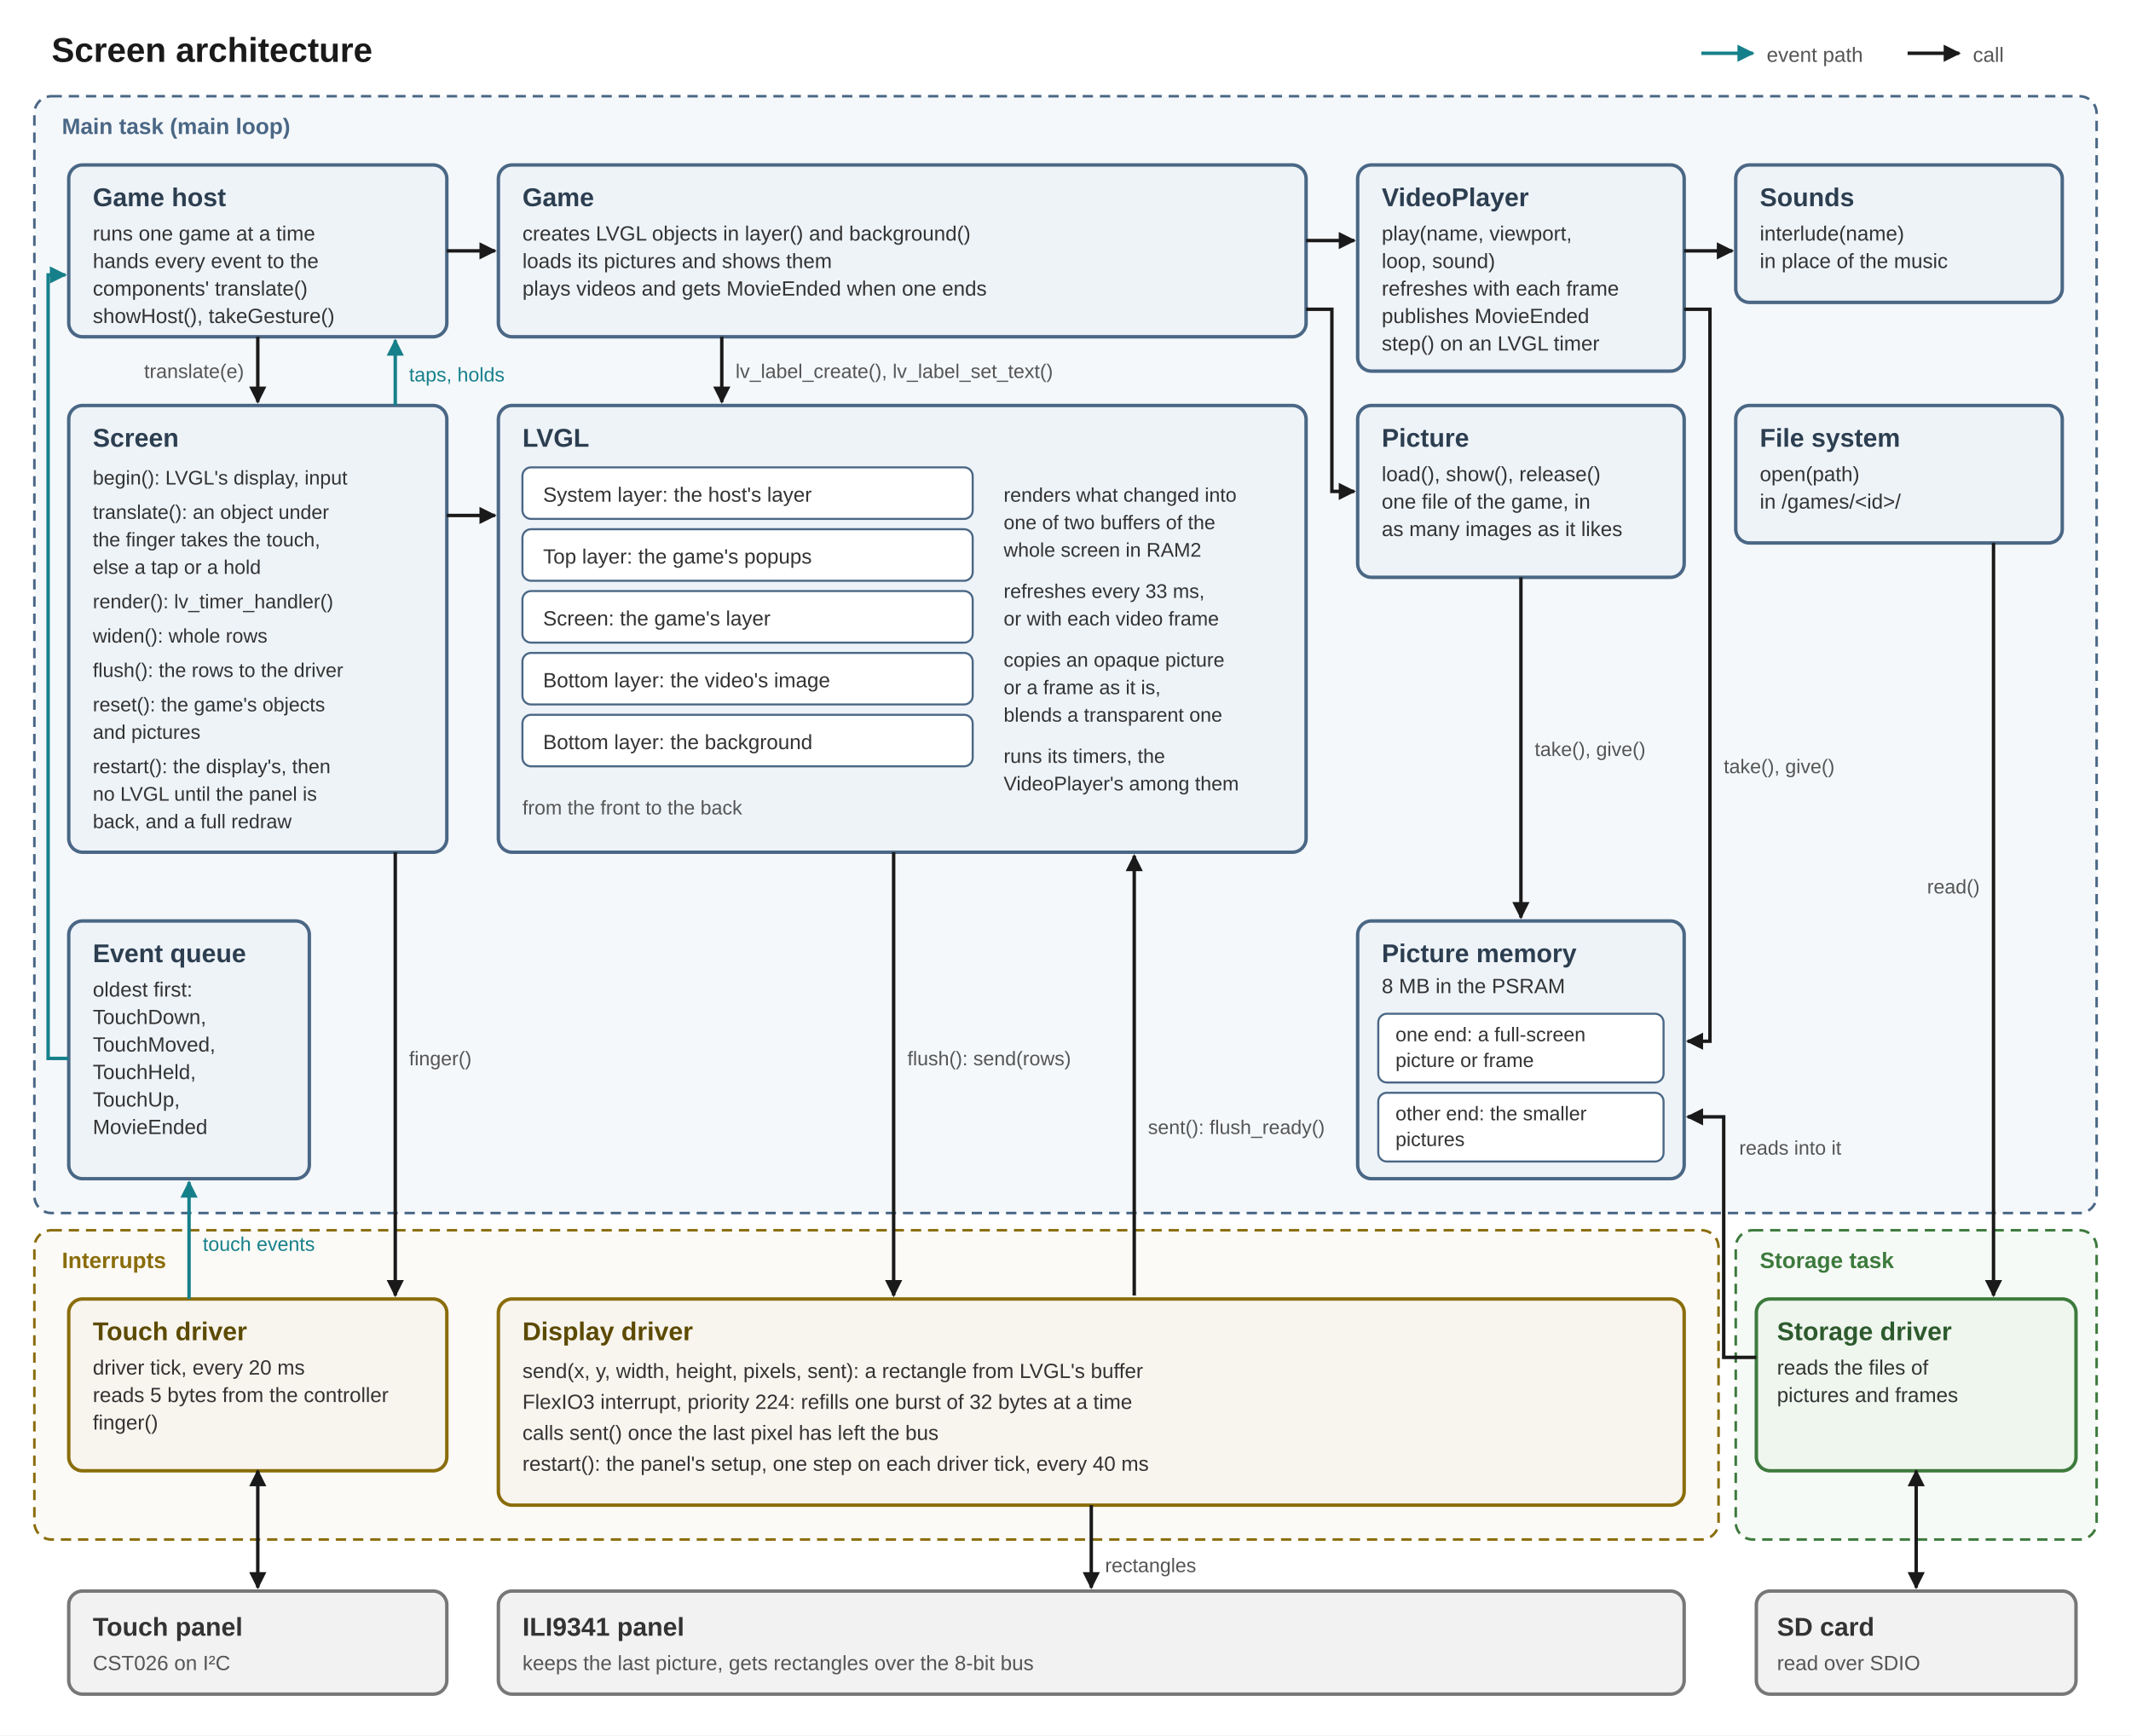
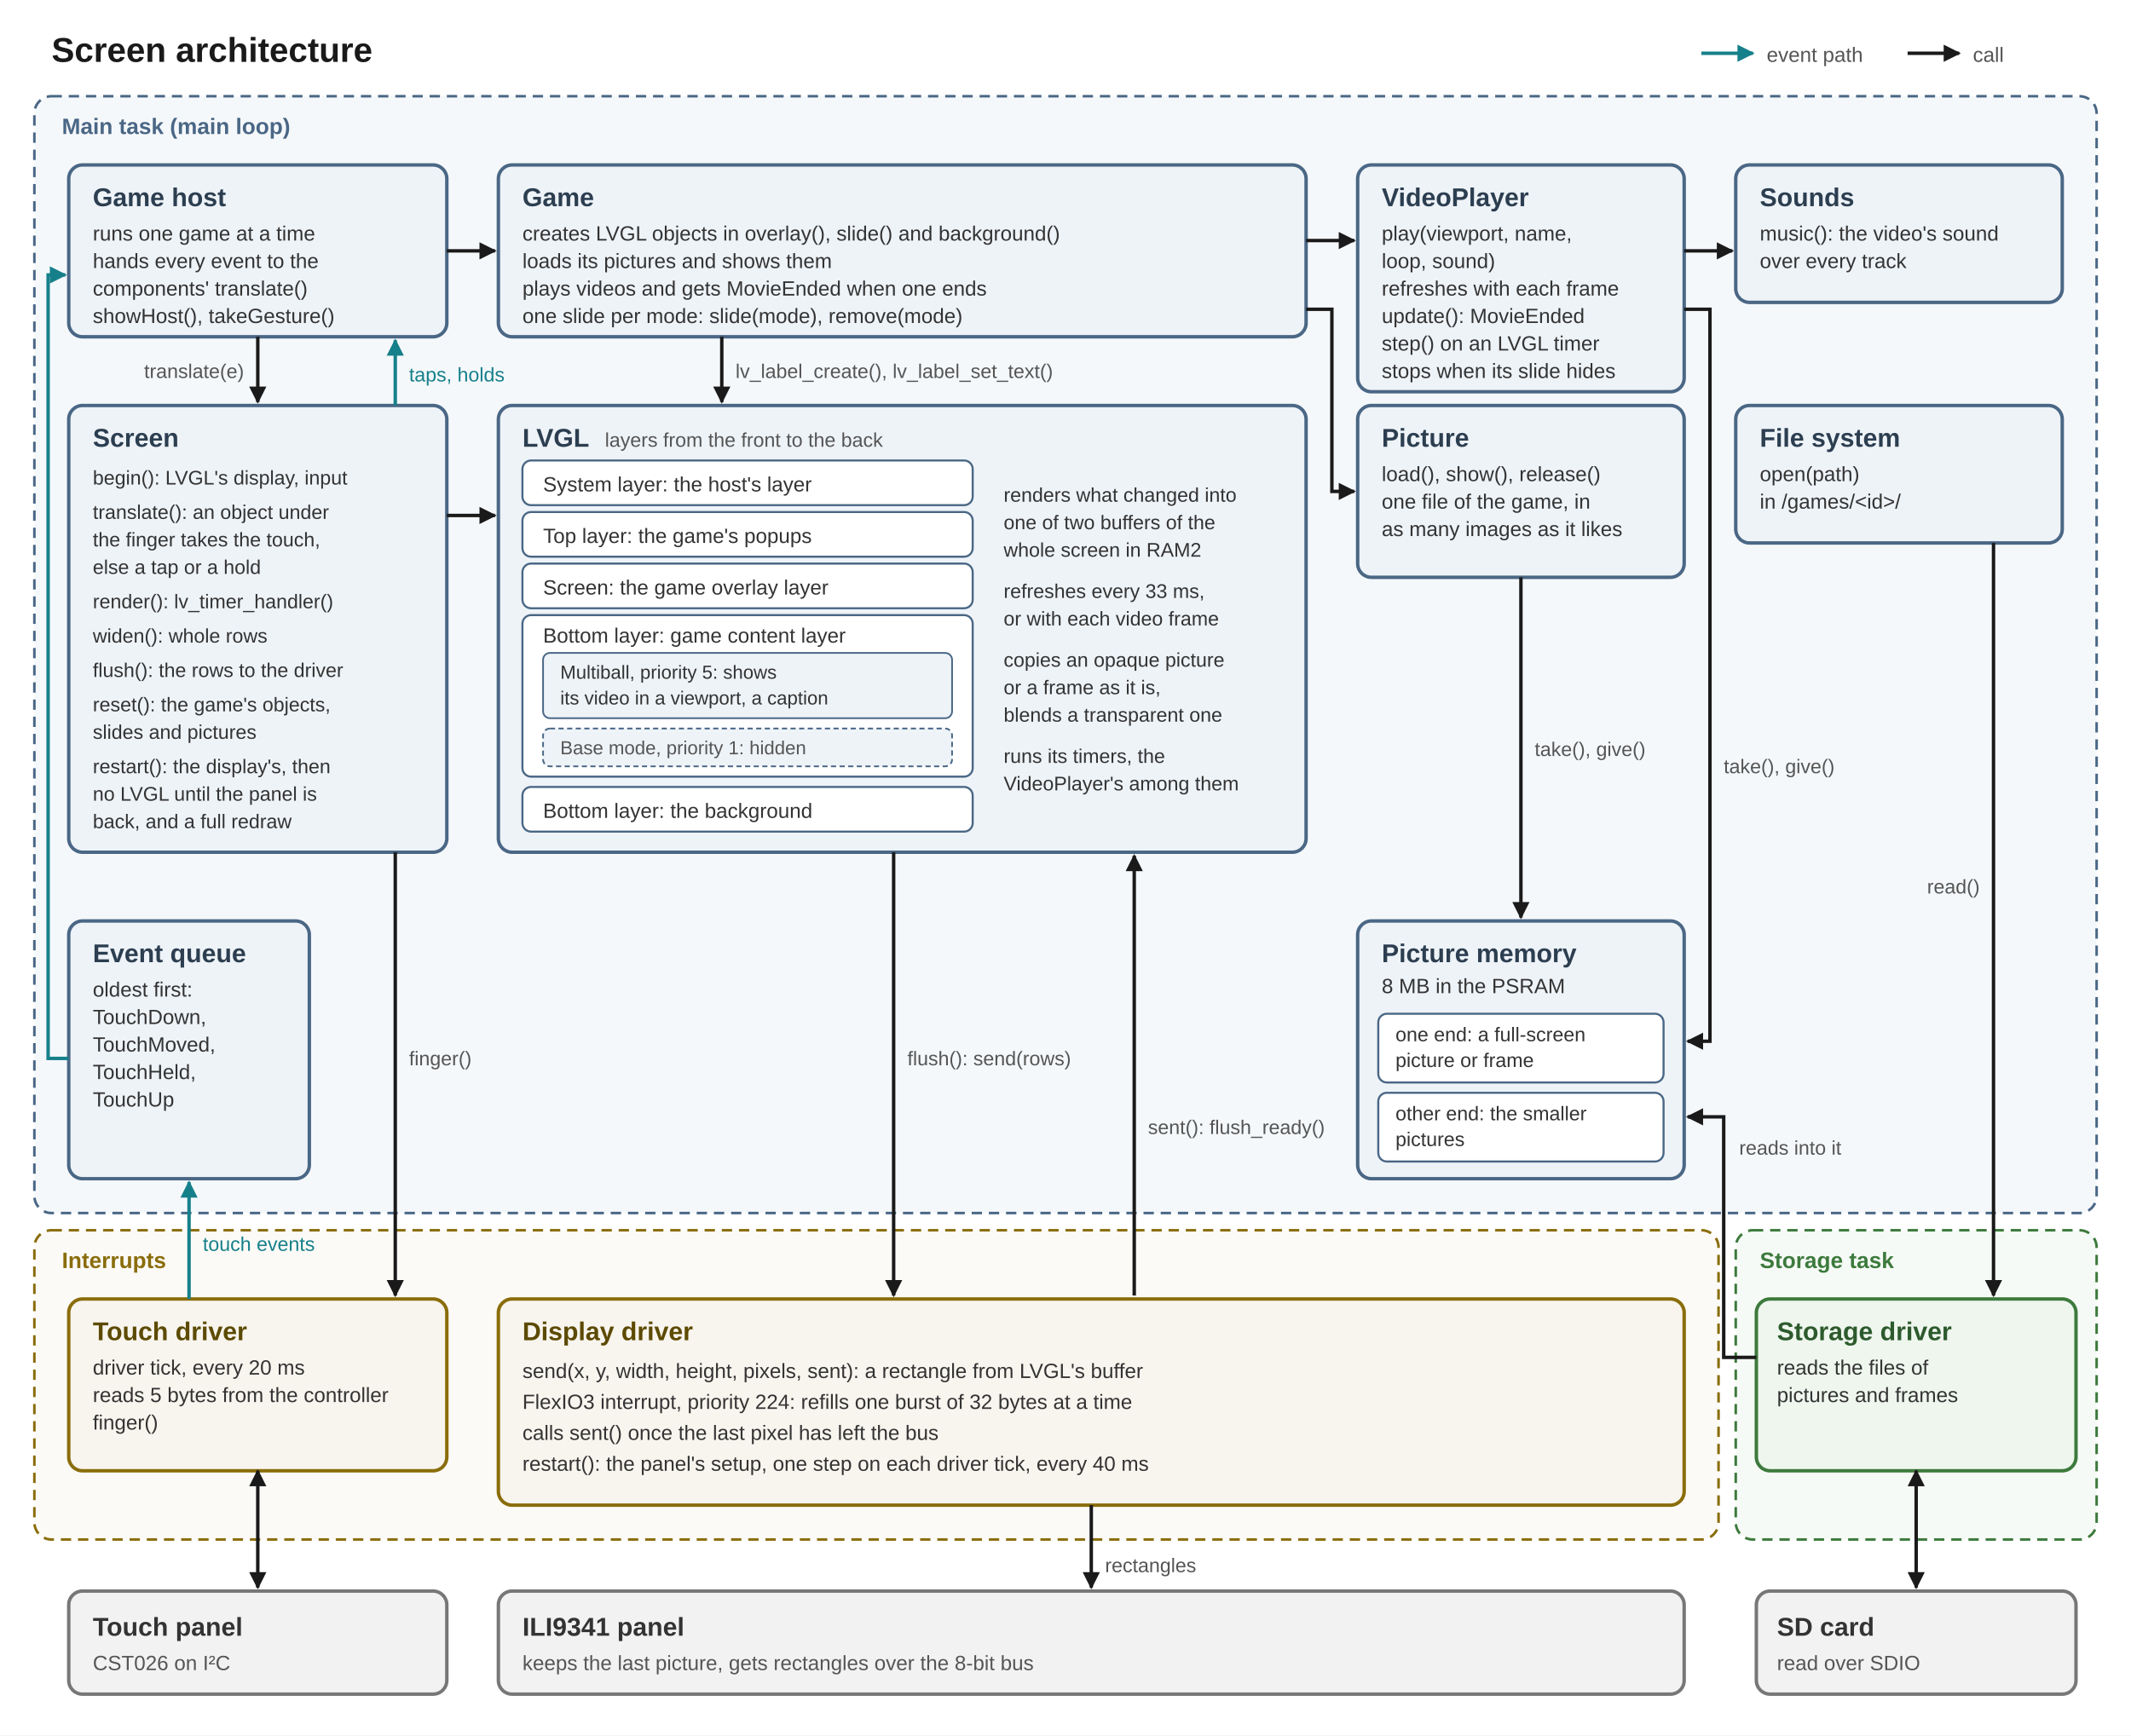
<svg xmlns="http://www.w3.org/2000/svg" viewBox="0 0 1240 1010" font-family="Segoe UI, Arial, sans-serif">
  <defs>
    <marker id="ev" viewBox="0 0 10 10" refX="9" refY="5" markerWidth="5" markerHeight="5" orient="auto-start-reverse">
      <path d="M0 0 L10 5 L0 10 z" fill="#16808a" />
    </marker>
    <marker id="call" viewBox="0 0 10 10" refX="9" refY="5" markerWidth="5" markerHeight="5" orient="auto-start-reverse">
      <path d="M0 0 L10 5 L0 10 z" fill="#1a1a1a" />
    </marker>
  </defs>
  <rect x="0" y="0" width="1240" height="1010" fill="#ffffff" />
  <text x="30" y="36" font-size="20" font-weight="700" fill="#1a1a1a">Screen architecture</text>
  <line x1="990" y1="31" x2="1020" y2="31" stroke="#16808a" stroke-width="2" marker-end="url(#ev)" />
  <text x="1028" y="36" font-size="12" fill="#555">event path</text>
  <line x1="1110" y1="31" x2="1140" y2="31" stroke="#1a1a1a" stroke-width="2" marker-end="url(#call)" />
  <text x="1148" y="36" font-size="12" fill="#555">call</text>
  <rect x="20" y="56" width="1200" height="650" rx="10" fill="#f5f8fb" stroke="#4a6785" stroke-width="1.5" stroke-dasharray="6 4" />
  <text x="36" y="78" font-size="13" font-weight="700" fill="#4a6785">Main task (main loop)</text>
  <rect x="40" y="96" width="220" height="100" rx="8" fill="#eef3f8" stroke="#4a6785" stroke-width="2" />
  <text x="54" y="120" font-size="15" font-weight="700" fill="#2c3e50">Game host</text>
  <text x="54" y="140" font-size="12" fill="#333">runs one game at a time</text>
  <text x="54" y="156" font-size="12" fill="#333">hands every event to the</text>
  <text x="54" y="172" font-size="12" fill="#333">components' translate()</text>
  <text x="54" y="188" font-size="12" fill="#333">showHost(), takeGesture()</text>
  <rect x="290" y="96" width="470" height="100" rx="8" fill="#eef3f8" stroke="#4a6785" stroke-width="2" />
  <text x="304" y="120" font-size="15" font-weight="700" fill="#2c3e50">Game</text>
-   <text x="304" y="140" font-size="12" fill="#333">creates LVGL objects in layer() and background()</text>
+   <text x="304" y="140" font-size="12" fill="#333">creates LVGL objects in overlay(), slide() and background()</text>
  <text x="304" y="156" font-size="12" fill="#333">loads its pictures and shows them</text>
  <text x="304" y="172" font-size="12" fill="#333">plays videos and gets MovieEnded when one ends</text>
-   <rect x="790" y="96" width="190" height="120" rx="8" fill="#eef3f8" stroke="#4a6785" stroke-width="2" />
+   <text x="304" y="188" font-size="12" fill="#333">one slide per mode: slide(mode), remove(mode)</text>
+   <rect x="790" y="96" width="190" height="132" rx="8" fill="#eef3f8" stroke="#4a6785" stroke-width="2" />
  <text x="804" y="120" font-size="15" font-weight="700" fill="#2c3e50">VideoPlayer</text>
-   <text x="804" y="140" font-size="12" fill="#333">play(name, viewport,</text>
+   <text x="804" y="140" font-size="12" fill="#333">play(viewport, name,</text>
  <text x="804" y="156" font-size="12" fill="#333">loop, sound)</text>
  <text x="804" y="172" font-size="12" fill="#333">refreshes with each frame</text>
-   <text x="804" y="188" font-size="12" fill="#333">publishes MovieEnded</text>
+   <text x="804" y="188" font-size="12" fill="#333">update(): MovieEnded</text>
  <text x="804" y="204" font-size="12" fill="#333">step() on an LVGL timer</text>
+   <text x="804" y="220" font-size="12" fill="#333">stops when its slide hides</text>
  <rect x="1010" y="96" width="190" height="80" rx="8" fill="#eef3f8" stroke="#4a6785" stroke-width="2" />
  <text x="1024" y="120" font-size="15" font-weight="700" fill="#2c3e50">Sounds</text>
-   <text x="1024" y="140" font-size="12" fill="#333">interlude(name)</text>
-   <text x="1024" y="156" font-size="12" fill="#333">in place of the music</text>
+   <text x="1024" y="140" font-size="12" fill="#333">music(): the video's sound</text>
+   <text x="1024" y="156" font-size="12" fill="#333">over every track</text>
  <rect x="40" y="236" width="220" height="260" rx="8" fill="#eef3f8" stroke="#4a6785" stroke-width="2" />
  <text x="54" y="260" font-size="15" font-weight="700" fill="#2c3e50">Screen</text>
  <text x="54" y="282" font-size="11.5" fill="#333">begin(): LVGL's display, input</text>
  <text x="54" y="302" font-size="11.5" fill="#333">translate(): an object under</text>
  <text x="54" y="318" font-size="11.5" fill="#333">the finger takes the touch,</text>
  <text x="54" y="334" font-size="11.5" fill="#333">else a tap or a hold</text>
  <text x="54" y="354" font-size="11.5" fill="#333">render(): lv_timer_handler()</text>
  <text x="54" y="374" font-size="11.5" fill="#333">widen(): whole rows</text>
  <text x="54" y="394" font-size="11.5" fill="#333">flush(): the rows to the driver</text>
-   <text x="54" y="414" font-size="11.5" fill="#333">reset(): the game's objects</text>
-   <text x="54" y="430" font-size="11.5" fill="#333">and pictures</text>
+   <text x="54" y="414" font-size="11.5" fill="#333">reset(): the game's objects,</text>
+   <text x="54" y="430" font-size="11.5" fill="#333">slides and pictures</text>
  <text x="54" y="450" font-size="11.5" fill="#333">restart(): the display's, then</text>
  <text x="54" y="466" font-size="11.5" fill="#333">no LVGL until the panel is</text>
  <text x="54" y="482" font-size="11.5" fill="#333">back, and a full redraw</text>
  <rect x="290" y="236" width="470" height="260" rx="8" fill="#eef3f8" stroke="#4a6785" stroke-width="2" />
  <text x="304" y="260" font-size="15" font-weight="700" fill="#2c3e50">LVGL</text>
-   <rect x="304" y="272" width="262" height="30" rx="5" fill="#ffffff" stroke="#4a6785" stroke-width="1.2" />
-   <text x="316" y="292" font-size="12" fill="#333">System layer: the host's layer</text>
-   <rect x="304" y="308" width="262" height="30" rx="5" fill="#ffffff" stroke="#4a6785" stroke-width="1.2" />
-   <text x="316" y="328" font-size="12" fill="#333">Top layer: the game's popups</text>
-   <rect x="304" y="344" width="262" height="30" rx="5" fill="#ffffff" stroke="#4a6785" stroke-width="1.2" />
-   <text x="316" y="364" font-size="12" fill="#333">Screen: the game's layer</text>
-   <rect x="304" y="380" width="262" height="30" rx="5" fill="#ffffff" stroke="#4a6785" stroke-width="1.2" />
-   <text x="316" y="400" font-size="12" fill="#333">Bottom layer: the video's image</text>
-   <rect x="304" y="416" width="262" height="30" rx="5" fill="#ffffff" stroke="#4a6785" stroke-width="1.2" />
-   <text x="316" y="436" font-size="12" fill="#333">Bottom layer: the background</text>
-   <text x="304" y="474" font-size="11.5" fill="#555">from the front to the back</text>
+   <text x="352" y="260" font-size="11.5" fill="#555">layers from the front to the back</text>
+   <rect x="304" y="268" width="262" height="26" rx="5" fill="#ffffff" stroke="#4a6785" stroke-width="1.2" />
+   <text x="316" y="286" font-size="12" fill="#333">System layer: the host's layer</text>
+   <rect x="304" y="298" width="262" height="26" rx="5" fill="#ffffff" stroke="#4a6785" stroke-width="1.2" />
+   <text x="316" y="316" font-size="12" fill="#333">Top layer: the game's popups</text>
+   <rect x="304" y="328" width="262" height="26" rx="5" fill="#ffffff" stroke="#4a6785" stroke-width="1.2" />
+   <text x="316" y="346" font-size="12" fill="#333">Screen: the game overlay layer</text>
+   <rect x="304" y="358" width="262" height="94" rx="5" fill="#ffffff" stroke="#4a6785" stroke-width="1.2" />
+   <text x="316" y="374" font-size="12" fill="#333">Bottom layer: game content layer</text>
+   <rect x="316" y="380" width="238" height="38" rx="4" fill="#eef3f8" stroke="#4a6785" stroke-width="1" />
+   <text x="326" y="395" font-size="11" fill="#333">Multiball, priority 5: shows</text>
+   <text x="326" y="410" font-size="11" fill="#333">its video in a viewport, a caption</text>
+   <rect x="316" y="424" width="238" height="22" rx="4" fill="#eef3f8" stroke="#4a6785" stroke-width="1" stroke-dasharray="3 2" />
+   <text x="326" y="439" font-size="11" fill="#555">Base mode, priority 1: hidden</text>
+   <rect x="304" y="458" width="262" height="26" rx="5" fill="#ffffff" stroke="#4a6785" stroke-width="1.2" />
+   <text x="316" y="476" font-size="12" fill="#333">Bottom layer: the background</text>
  <text x="584" y="292" font-size="11.5" fill="#333">renders what changed into</text>
  <text x="584" y="308" font-size="11.5" fill="#333">one of two buffers of the</text>
  <text x="584" y="324" font-size="11.5" fill="#333">whole screen in RAM2</text>
  <text x="584" y="348" font-size="11.5" fill="#333" data-fig="t_refr">refreshes every 33 ms,</text>
  <text x="584" y="364" font-size="11.5" fill="#333">or with each video frame</text>
  <text x="584" y="388" font-size="11.5" fill="#333">copies an opaque picture</text>
  <text x="584" y="404" font-size="11.5" fill="#333">or a frame as it is,</text>
  <text x="584" y="420" font-size="11.5" fill="#333">blends a transparent one</text>
  <text x="584" y="444" font-size="11.5" fill="#333">runs its timers, the</text>
  <text x="584" y="460" font-size="11.5" fill="#333">VideoPlayer's among them</text>
  <rect x="790" y="236" width="190" height="100" rx="8" fill="#eef3f8" stroke="#4a6785" stroke-width="2" />
  <text x="804" y="260" font-size="15" font-weight="700" fill="#2c3e50">Picture</text>
  <text x="804" y="280" font-size="12" fill="#333">load(), show(), release()</text>
  <text x="804" y="296" font-size="12" fill="#333">one file of the game, in</text>
  <text x="804" y="312" font-size="12" fill="#333">as many images as it likes</text>
  <rect x="1010" y="236" width="190" height="80" rx="8" fill="#eef3f8" stroke="#4a6785" stroke-width="2" />
  <text x="1024" y="260" font-size="15" font-weight="700" fill="#2c3e50">File system</text>
  <text x="1024" y="280" font-size="12" fill="#333">open(path)</text>
  <text x="1024" y="296" font-size="12" fill="#333">in /games/&lt;id&gt;/</text>
  <rect x="40" y="536" width="140" height="150" rx="8" fill="#eef3f8" stroke="#4a6785" stroke-width="2" />
  <text x="54" y="560" font-size="15" font-weight="700" fill="#2c3e50">Event queue</text>
  <text x="54" y="580" font-size="12" fill="#333">oldest first:</text>
  <text x="54" y="596" font-size="12" fill="#333">TouchDown,</text>
  <text x="54" y="612" font-size="12" fill="#333">TouchMoved,</text>
  <text x="54" y="628" font-size="12" fill="#333">TouchHeld,</text>
-   <text x="54" y="644" font-size="12" fill="#333">TouchUp,</text>
-   <text x="54" y="660" font-size="12" fill="#333">MovieEnded</text>
+   <text x="54" y="644" font-size="12" fill="#333">TouchUp</text>
  <rect x="790" y="536" width="190" height="150" rx="8" fill="#eef3f8" stroke="#4a6785" stroke-width="2" />
  <text x="804" y="560" font-size="15" font-weight="700" fill="#2c3e50">Picture memory</text>
  <text x="804" y="578" font-size="12" fill="#333" data-fig="b_pictures">8 MB in the PSRAM</text>
  <rect x="802" y="590" width="166" height="40" rx="5" fill="#ffffff" stroke="#4a6785" stroke-width="1.2" />
  <text x="812" y="606" font-size="11.5" fill="#333">one end: a full-screen</text>
  <text x="812" y="621" font-size="11.5" fill="#333">picture or frame</text>
  <rect x="802" y="636" width="166" height="40" rx="5" fill="#ffffff" stroke="#4a6785" stroke-width="1.2" />
  <text x="812" y="652" font-size="11.5" fill="#333">other end: the smaller</text>
  <text x="812" y="667" font-size="11.5" fill="#333">pictures</text>
  <rect x="20" y="716" width="980" height="180" rx="10" fill="#fcfaf6" stroke="#8a6d0b" stroke-width="1.5" stroke-dasharray="6 4" />
  <text x="36" y="738" font-size="13" font-weight="700" fill="#8a6d0b">Interrupts</text>
  <rect x="40" y="756" width="220" height="100" rx="8" fill="#f8f4ee" stroke="#8a6d0b" stroke-width="2" />
  <text x="54" y="780" font-size="15" font-weight="700" fill="#5c4a00">Touch driver</text>
  <text x="54" y="800" font-size="12" fill="#333" data-fig="t_ttick">driver tick, every 20 ms</text>
  <text x="54" y="816" font-size="12" fill="#333" data-fig="n_touch_data">reads 5 bytes from the controller</text>
  <text x="54" y="832" font-size="12" fill="#333">finger()</text>
  <rect x="290" y="756" width="690" height="120" rx="8" fill="#f8f4ee" stroke="#8a6d0b" stroke-width="2" />
  <text x="304" y="780" font-size="15" font-weight="700" fill="#5c4a00">Display driver</text>
  <text x="304" y="802" font-size="12" fill="#333">send(x, y, width, height, pixels, sent): a rectangle from LVGL's buffer</text>
  <text x="304" y="820" font-size="12" fill="#333" data-fig="n_burst">FlexIO3 interrupt, priority 224: refills one burst of 32 bytes at a time</text>
  <text x="304" y="838" font-size="12" fill="#333">calls sent() once the last pixel has left the bus</text>
  <text x="304" y="856" font-size="12" fill="#333" data-fig="t_dtick">restart(): the panel's setup, one step on each driver tick, every 40 ms</text>
  <rect x="1010" y="716" width="210" height="180" rx="10" fill="#f6faf6" stroke="#3d7a3d" stroke-width="1.5" stroke-dasharray="6 4" />
  <text x="1024" y="738" font-size="13" font-weight="700" fill="#3d7a3d">Storage task</text>
  <rect x="1022" y="756" width="186" height="100" rx="8" fill="#eef6ee" stroke="#3d7a3d" stroke-width="2" />
  <text x="1034" y="780" font-size="15" font-weight="700" fill="#2d5a2d">Storage driver</text>
  <text x="1034" y="800" font-size="12" fill="#333">reads the files of</text>
  <text x="1034" y="816" font-size="12" fill="#333">pictures and frames</text>
  <rect x="40" y="926" width="220" height="60" rx="8" fill="#f2f2f2" stroke="#777" stroke-width="2" />
  <text x="54" y="952" font-size="15" font-weight="700" fill="#333">Touch panel</text>
  <text x="54" y="972" font-size="12" fill="#555">CST026 on I²C</text>
  <rect x="290" y="926" width="690" height="60" rx="8" fill="#f2f2f2" stroke="#777" stroke-width="2" />
  <text x="304" y="952" font-size="15" font-weight="700" fill="#333">ILI9341 panel</text>
  <text x="304" y="972" font-size="12" fill="#555">keeps the last picture, gets rectangles over the 8-bit bus</text>
  <rect x="1022" y="926" width="186" height="60" rx="8" fill="#f2f2f2" stroke="#777" stroke-width="2" />
  <text x="1034" y="952" font-size="15" font-weight="700" fill="#333">SD card</text>
  <text x="1034" y="972" font-size="12" fill="#555">read over SDIO</text>
  <line x1="260" y1="146" x2="288" y2="146" stroke="#1a1a1a" stroke-width="2" marker-end="url(#call)" />
  <line x1="150" y1="196" x2="150" y2="234" stroke="#1a1a1a" stroke-width="2" marker-end="url(#call)" />
  <text x="142" y="220" text-anchor="end" font-size="11.5" fill="#555">translate(e)</text>
  <line x1="420" y1="196" x2="420" y2="234" stroke="#1a1a1a" stroke-width="2" marker-end="url(#call)" />
  <text x="428" y="220" font-size="11.5" fill="#555">lv_label_create(), lv_label_set_text()</text>
  <line x1="760" y1="140" x2="788" y2="140" stroke="#1a1a1a" stroke-width="2" marker-end="url(#call)" />
  <path d="M760 180 H775 V286 H788" fill="none" stroke="#1a1a1a" stroke-width="2" marker-end="url(#call)" />
  <line x1="980" y1="146" x2="1008" y2="146" stroke="#1a1a1a" stroke-width="2" marker-end="url(#call)" />
  <line x1="260" y1="300" x2="288" y2="300" stroke="#1a1a1a" stroke-width="2" marker-end="url(#call)" />
  <line x1="885" y1="336" x2="885" y2="534" stroke="#1a1a1a" stroke-width="2" marker-end="url(#call)" />
  <text x="893" y="440" font-size="11.5" fill="#555">take(), give()</text>
  <path d="M980 180 H995 V606 H982" fill="none" stroke="#1a1a1a" stroke-width="2" marker-end="url(#call)" />
  <text x="1003" y="450" font-size="11.5" fill="#555">take(), give()</text>
  <line x1="520" y1="496" x2="520" y2="754" stroke="#1a1a1a" stroke-width="2" marker-end="url(#call)" />
  <text x="528" y="620" font-size="11.5" fill="#555">flush(): send(rows)</text>
  <line x1="660" y1="754" x2="660" y2="498" stroke="#1a1a1a" stroke-width="2" marker-end="url(#call)" />
  <text x="668" y="660" font-size="11.5" fill="#555">sent(): flush_ready()</text>
  <line x1="230" y1="496" x2="230" y2="754" stroke="#1a1a1a" stroke-width="2" marker-end="url(#call)" />
  <text x="238" y="620" font-size="11.5" fill="#555">finger()</text>
  <line x1="150" y1="856" x2="150" y2="924" stroke="#1a1a1a" stroke-width="2" marker-start="url(#call)" marker-end="url(#call)" />
  <line x1="635" y1="876" x2="635" y2="924" stroke="#1a1a1a" stroke-width="2" marker-end="url(#call)" />
  <text x="643" y="915" font-size="11.5" fill="#555">rectangles</text>
  <path d="M1160 316 V754" fill="none" stroke="#1a1a1a" stroke-width="2" marker-end="url(#call)" />
  <text x="1152" y="520" text-anchor="end" font-size="11.5" fill="#555">read()</text>
  <path d="M1022 790 H1003 V650 H982" fill="none" stroke="#1a1a1a" stroke-width="2" marker-end="url(#call)" />
  <text x="1012" y="672" font-size="11.5" fill="#555">reads into it</text>
  <line x1="1115" y1="856" x2="1115" y2="924" stroke="#1a1a1a" stroke-width="2" marker-start="url(#call)" marker-end="url(#call)" />
  <line x1="110" y1="756" x2="110" y2="688" stroke="#16808a" stroke-width="2" marker-end="url(#ev)" />
  <text x="118" y="728" font-size="11.5" fill="#16808a">touch events</text>
  <path d="M40 616 H28 V160 H38" fill="none" stroke="#16808a" stroke-width="2" marker-end="url(#ev)" />
  <line x1="230" y1="236" x2="230" y2="198" stroke="#16808a" stroke-width="2" marker-end="url(#ev)" />
  <text x="238" y="222" font-size="11.5" fill="#16808a">taps, holds</text>
</svg>
